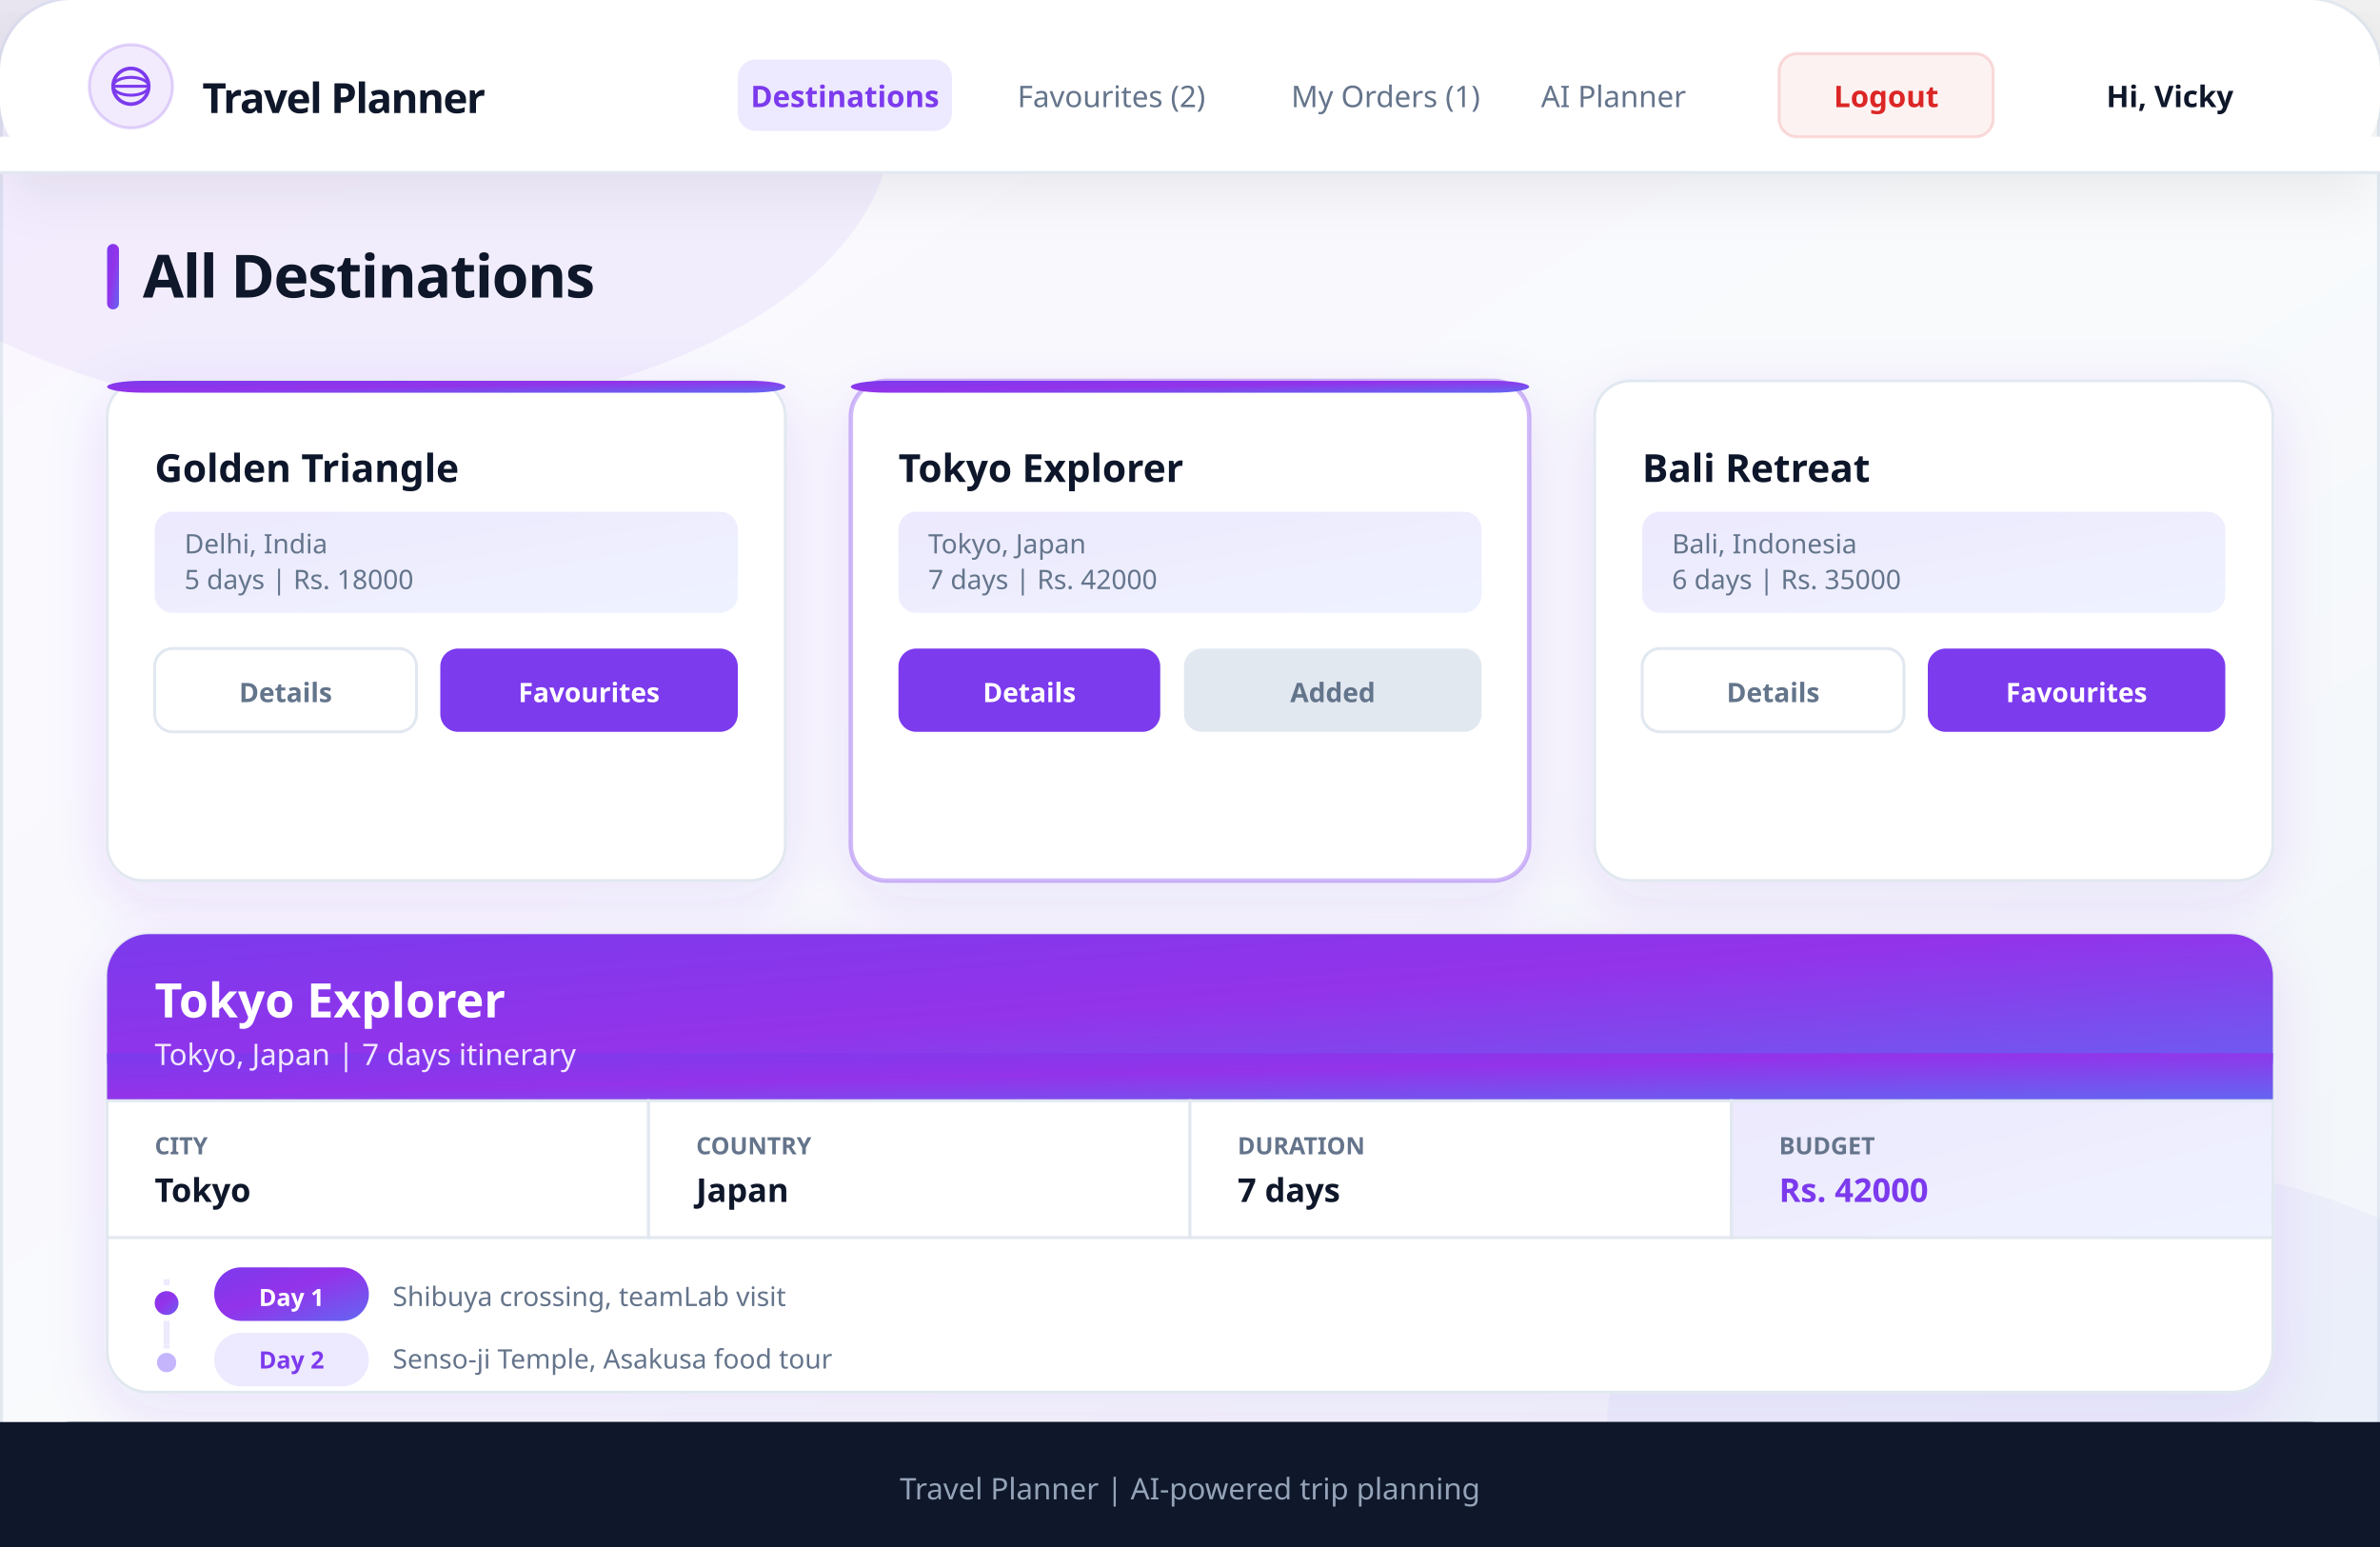
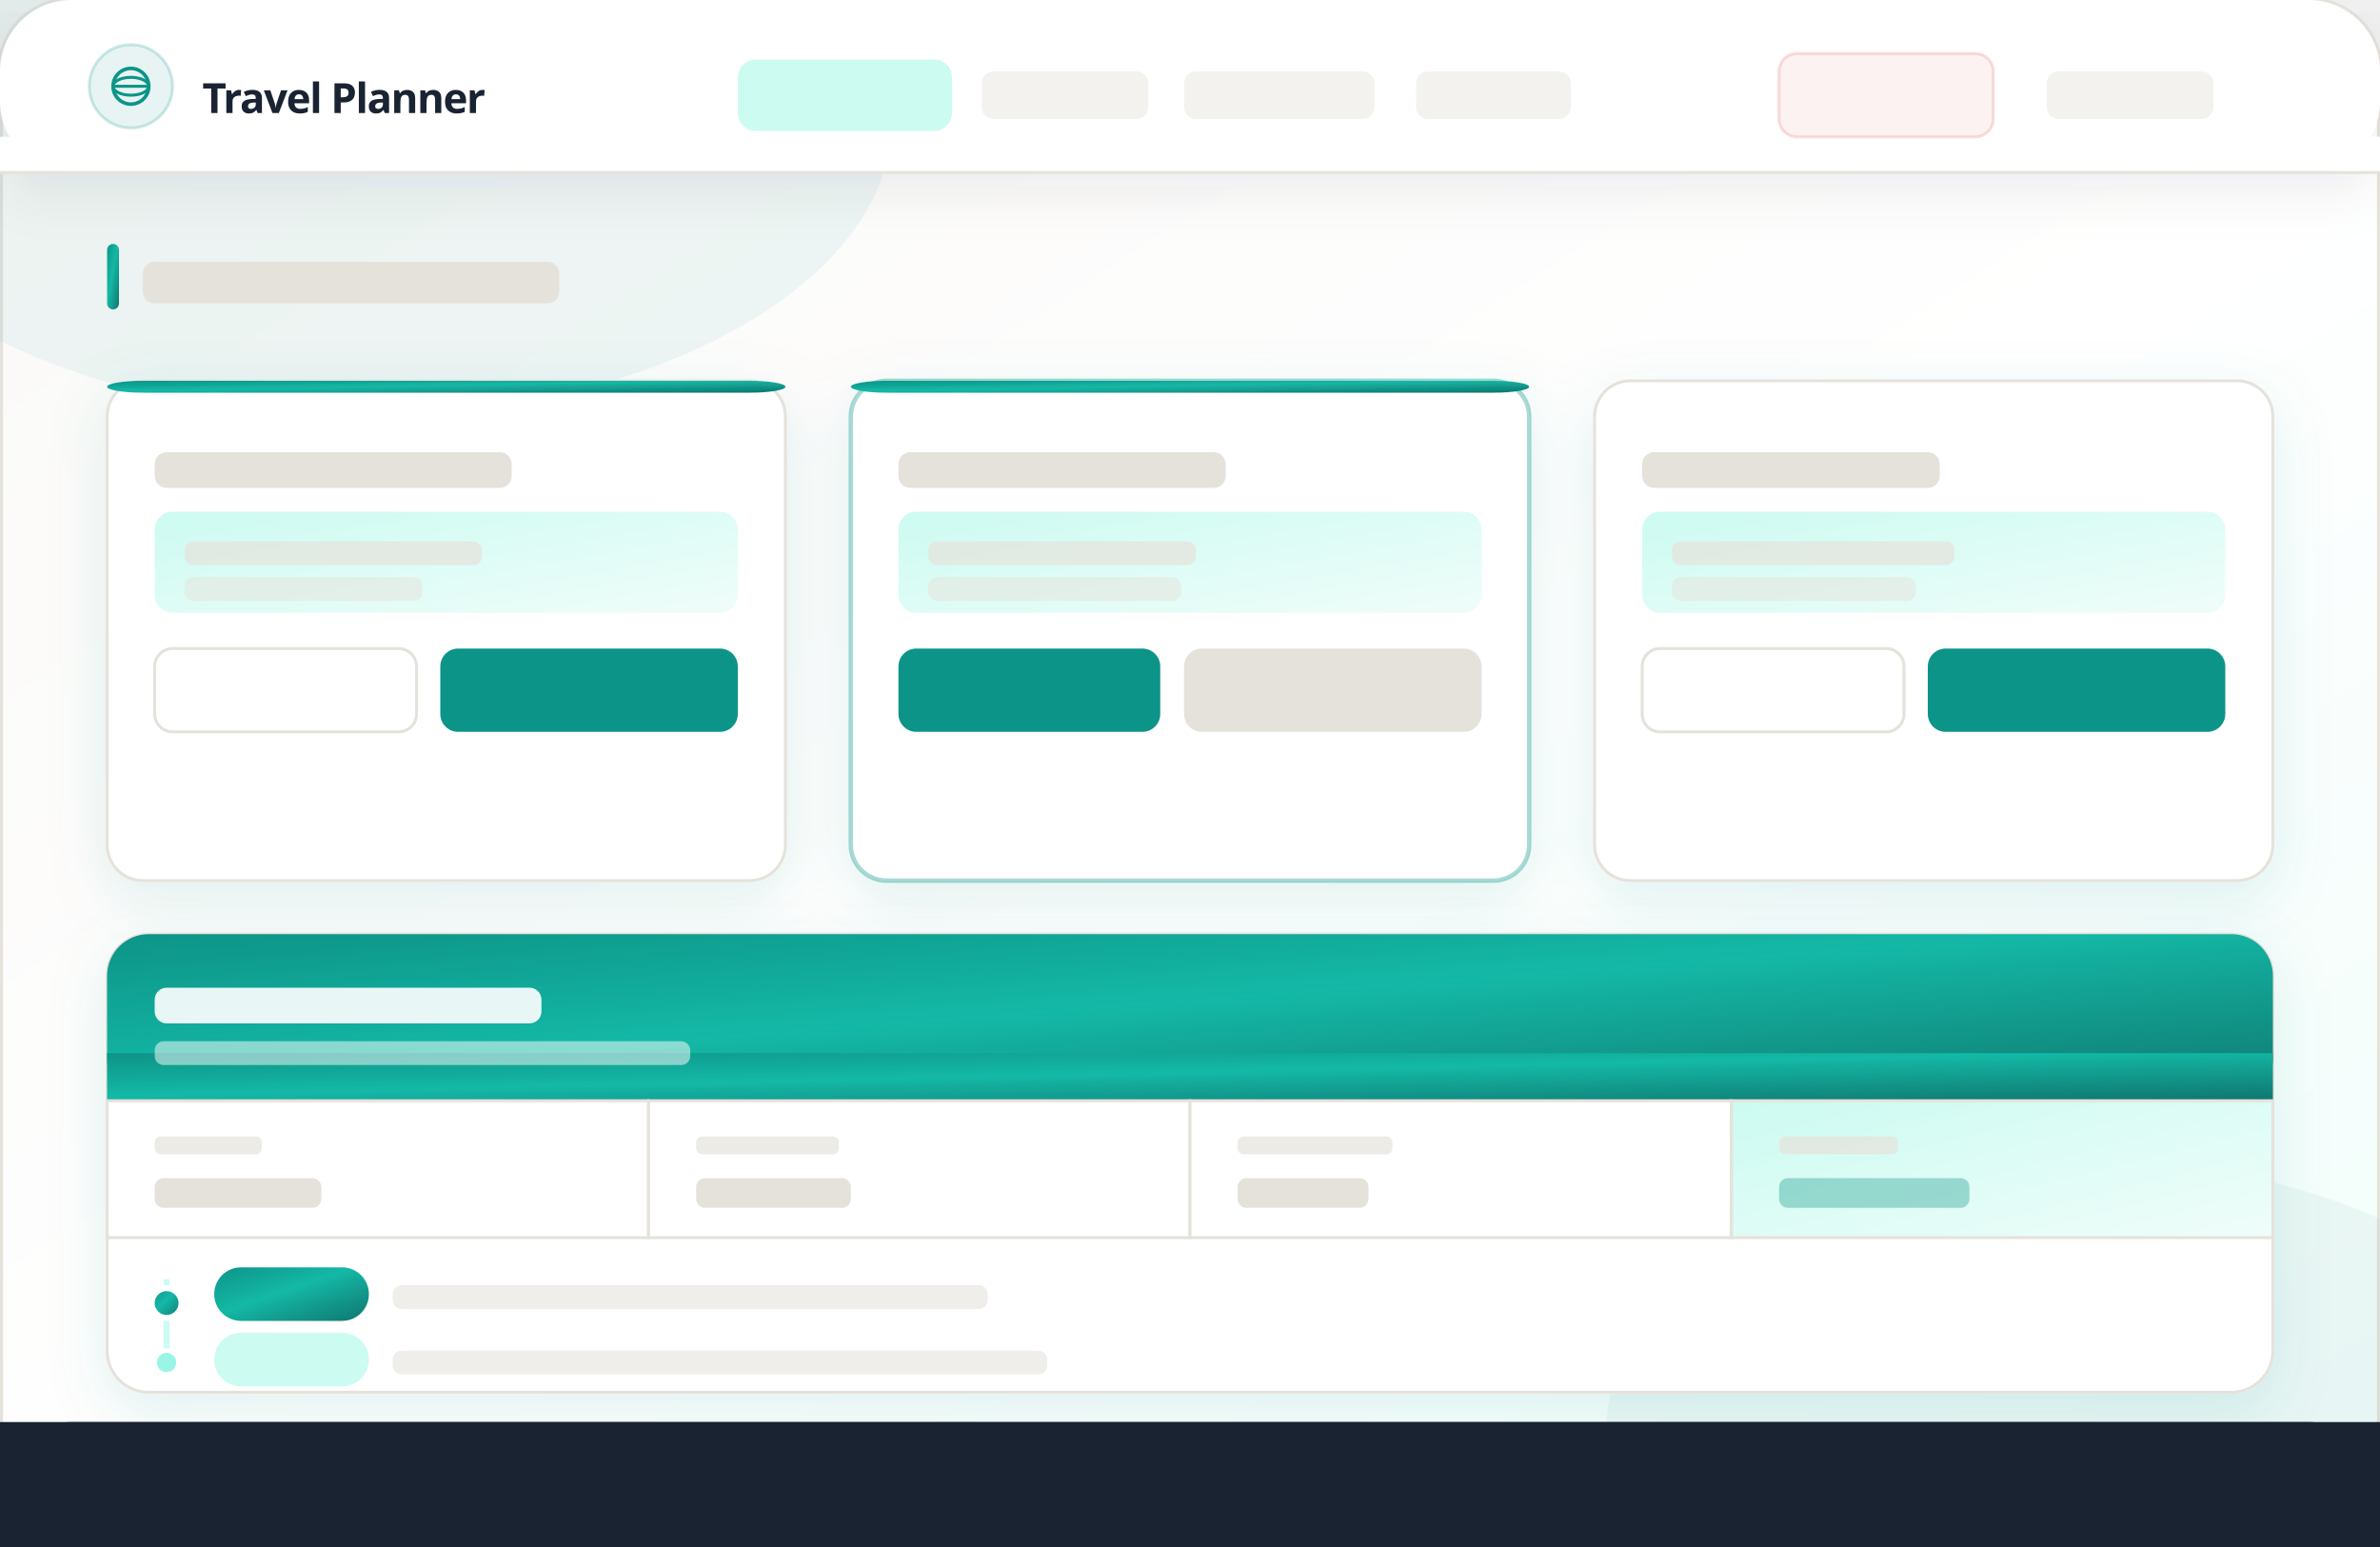
- <svg xmlns="http://www.w3.org/2000/svg" viewBox="0 0 800 520" width="800" height="520" role="img" aria-label="Travel Planner app preview with destinations and AI itinerary">
+ <svg xmlns="http://www.w3.org/2000/svg" viewBox="0 0 800 520" width="800" height="520" role="img" aria-label="Travel Planner app preview">
  <defs>
    <linearGradient id="tp-page" x1="0%" y1="0%" x2="100%" y2="100%">
-       <stop offset="0%" style="stop-color:#faf8ff" />
-       <stop offset="55%" style="stop-color:#f8fafc" />
-       <stop offset="100%" style="stop-color:#f1f5f9" />
+       <stop offset="0%" style="stop-color:#faf9f7" />
+       <stop offset="55%" style="stop-color:#ffffff" />
+       <stop offset="100%" style="stop-color:#f0fdfa" />
    </linearGradient>
    <linearGradient id="tp-accent" x1="0%" y1="0%" x2="100%" y2="100%">
-       <stop offset="0%" style="stop-color:#7c3aed" />
-       <stop offset="45%" style="stop-color:#9333ea" />
-       <stop offset="100%" style="stop-color:#6366f1" />
+       <stop offset="0%" style="stop-color:#0d9488" />
+       <stop offset="45%" style="stop-color:#14b8a6" />
+       <stop offset="100%" style="stop-color:#0f766e" />
    </linearGradient>
    <linearGradient id="tp-soft" x1="0%" y1="0%" x2="100%" y2="100%">
-       <stop offset="0%" style="stop-color:#ede9fe" />
-       <stop offset="100%" style="stop-color:#eef2ff" />
+       <stop offset="0%" style="stop-color:#ccfbf1" />
+       <stop offset="100%" style="stop-color:#f0fdfa" />
    </linearGradient>
    <filter id="tp-sh" x="-12%" y="-12%" width="124%" height="124%">
-       <feDropShadow dx="0" dy="6" stdDeviation="10" flood-color="#7c3aed" flood-opacity="0.12" />
+       <feDropShadow dx="0" dy="6" stdDeviation="10" flood-color="#0d9488" flood-opacity="0.12" />
    </filter>
    <filter id="tp-nav" x="-5%" y="-20%" width="110%" height="160%">
-       <feDropShadow dx="0" dy="4" stdDeviation="10" flood-color="#0f172a" flood-opacity="0.08" />
+       <feDropShadow dx="0" dy="4" stdDeviation="10" flood-color="#1a2332" flood-opacity="0.08" />
    </filter>
  </defs>
  <rect width="800" height="520" rx="24" fill="url(#tp-page)" />
-   <rect width="800" height="520" rx="24" fill="none" stroke="#e2e8f0" stroke-width="2" />
-   <ellipse cx="120" cy="40" rx="180" ry="100" fill="rgba(124,58,237,0.06)" />
-   <ellipse cx="700" cy="480" rx="160" ry="90" fill="rgba(99,102,241,0.05)" />
+   <rect width="800" height="520" rx="24" fill="none" stroke="#e5e2dc" stroke-width="2" />
+   <ellipse cx="120" cy="40" rx="180" ry="100" fill="rgba(13,148,136,0.06)" />
+   <ellipse cx="700" cy="480" rx="160" ry="90" fill="rgba(15,118,110,0.05)" />
  <g filter="url(#tp-nav)">
    <rect x="0" y="0" width="800" height="58" rx="24" fill="#ffffff" />
    <rect x="0" y="46" width="800" height="12" fill="#ffffff" />
-     <line x1="0" y1="58" x2="800" y2="58" stroke="#e2e8f0" stroke-width="1" />
+     <line x1="0" y1="58" x2="800" y2="58" stroke="#e5e2dc" stroke-width="1" />
  </g>
-   <circle cx="44" cy="29" r="14" fill="rgba(124,58,237,0.1)" stroke="rgba(124,58,237,0.2)" stroke-width="1" />
-   <circle cx="44" cy="29" r="6" fill="none" stroke="#7c3aed" stroke-width="1.2" />
-   <ellipse cx="44" cy="29" rx="6" ry="3" fill="none" stroke="#7c3aed" stroke-width="1" />
-   <line x1="38" y1="29" x2="50" y2="29" stroke="#7c3aed" stroke-width="1" />
-   <text x="68" y="38" font-family="system-ui,sans-serif" font-size="14" font-weight="700" fill="#0f172a" letter-spacing="-0.03em">Travel Planner</text>
-   <rect x="248" y="20" width="72" height="24" rx="6" fill="#ede9fe" />
-   <text x="284" y="36" text-anchor="middle" font-family="system-ui,sans-serif" font-size="10" font-weight="600" fill="#7c3aed">Destinations</text>
-   <text x="342" y="36" font-family="system-ui,sans-serif" font-size="10" font-weight="500" fill="#64748b">Favourites (2)</text>
-   <text x="434" y="36" font-family="system-ui,sans-serif" font-size="10" font-weight="500" fill="#64748b">My Orders (1)</text>
-   <text x="518" y="36" font-family="system-ui,sans-serif" font-size="10" font-weight="500" fill="#64748b">AI Planner</text>
+   <circle cx="44" cy="29" r="14" fill="rgba(13,148,136,0.1)" stroke="rgba(13,148,136,0.2)" stroke-width="1" />
+   <circle cx="44" cy="29" r="6" fill="none" stroke="#0d9488" stroke-width="1.2" />
+   <ellipse cx="44" cy="29" rx="6" ry="3" fill="none" stroke="#0d9488" stroke-width="1" />
+   <line x1="38" y1="29" x2="50" y2="29" stroke="#0d9488" stroke-width="1" />
+   <text x="68" y="38" font-family="system-ui,sans-serif" font-size="14" font-weight="700" fill="#1a2332" letter-spacing="-0.03em">Travel Planner</text>
+   <rect x="248" y="20" width="72" height="24" rx="6" fill="#ccfbf1" />
+   <rect x="330" y="24" width="56" height="16" rx="4" fill="#f3f2ef" />
+   <rect x="398" y="24" width="64" height="16" rx="4" fill="#f3f2ef" />
+   <rect x="476" y="24" width="52" height="16" rx="4" fill="#f3f2ef" />
  <rect x="598" y="18" width="72" height="28" rx="6" fill="rgba(220,38,38,0.06)" stroke="rgba(220,38,38,0.15)" stroke-width="1" />
-   <text x="634" y="36" text-anchor="middle" font-family="system-ui,sans-serif" font-size="10" font-weight="600" fill="#dc2626">Logout</text>
-   <text x="708" y="36" font-family="system-ui,sans-serif" font-size="10" font-weight="600" fill="#0f172a">Hi, Vicky</text>
+   <rect x="688" y="24" width="56" height="16" rx="4" fill="#f3f2ef" />
  <rect x="36" y="82" width="4" height="22" rx="2" fill="url(#tp-accent)" />
-   <text x="48" y="100" font-family="system-ui,sans-serif" font-size="20" font-weight="700" fill="#0f172a" letter-spacing="-0.02em">All Destinations</text>
+   <rect x="48" y="88" width="140" height="14" rx="4" fill="#e5e2dc" />
  <line x1="36" y1="112" x2="764" y2="112" stroke="url(#tp-accent)" stroke-width="2" opacity="0.35" />
  <g filter="url(#tp-sh)">
-     <rect x="36" y="128" width="228" height="168" rx="12" fill="#ffffff" stroke="#e2e8f0" stroke-width="1" />
+     <rect x="36" y="128" width="228" height="168" rx="12" fill="#ffffff" stroke="#e5e2dc" stroke-width="1" />
    <rect x="36" y="128" width="228" height="4" rx="12" fill="url(#tp-accent)" />
-     <text x="52" y="162" font-family="system-ui,sans-serif" font-size="13" font-weight="700" fill="#0f172a">Golden Triangle</text>
+     <rect x="52" y="152" width="120" height="12" rx="4" fill="#e5e2dc" />
    <rect x="52" y="172" width="196" height="34" rx="6" fill="url(#tp-soft)" />
-     <text x="62" y="186" font-family="system-ui,sans-serif" font-size="9" fill="#64748b">Delhi, India</text>
-     <text x="62" y="198" font-family="system-ui,sans-serif" font-size="9" fill="#64748b">5 days | Rs. 18000</text>
-     <rect x="52" y="218" width="88" height="28" rx="6" fill="transparent" stroke="#e2e8f0" stroke-width="1" />
-     <text x="96" y="236" text-anchor="middle" font-family="system-ui,sans-serif" font-size="9" font-weight="600" fill="#64748b">Details</text>
-     <rect x="148" y="218" width="100" height="28" rx="6" fill="#7c3aed" />
-     <text x="198" y="236" text-anchor="middle" font-family="system-ui,sans-serif" font-size="9" font-weight="700" fill="#ffffff">Favourites</text>
-     <rect x="286" y="128" width="228" height="168" rx="12" fill="#ffffff" stroke="rgba(124,58,237,0.35)" stroke-width="1.5" />
+     <rect x="62" y="182" width="100" height="8" rx="3" fill="#e5e2dc" opacity="0.7" />
+     <rect x="62" y="194" width="80" height="8" rx="3" fill="#e5e2dc" opacity="0.5" />
+     <rect x="52" y="218" width="88" height="28" rx="6" fill="transparent" stroke="#e5e2dc" stroke-width="1" />
+     <rect x="148" y="218" width="100" height="28" rx="6" fill="#0d9488" />
+     <rect x="286" y="128" width="228" height="168" rx="12" fill="#ffffff" stroke="rgba(13,148,136,0.35)" stroke-width="1.5" />
    <rect x="286" y="128" width="228" height="4" rx="12" fill="url(#tp-accent)" />
-     <text x="302" y="162" font-family="system-ui,sans-serif" font-size="13" font-weight="700" fill="#0f172a">Tokyo Explorer</text>
+     <rect x="302" y="152" width="110" height="12" rx="4" fill="#e5e2dc" />
    <rect x="302" y="172" width="196" height="34" rx="6" fill="url(#tp-soft)" />
-     <text x="312" y="186" font-family="system-ui,sans-serif" font-size="9" fill="#64748b">Tokyo, Japan</text>
-     <text x="312" y="198" font-family="system-ui,sans-serif" font-size="9" fill="#64748b">7 days | Rs. 42000</text>
-     <rect x="302" y="218" width="88" height="28" rx="6" fill="#7c3aed" />
-     <text x="346" y="236" text-anchor="middle" font-family="system-ui,sans-serif" font-size="9" font-weight="700" fill="#ffffff">Details</text>
-     <rect x="398" y="218" width="100" height="28" rx="6" fill="#e2e8f0" />
-     <text x="448" y="236" text-anchor="middle" font-family="system-ui,sans-serif" font-size="9" font-weight="600" fill="#64748b">Added</text>
-     <rect x="536" y="128" width="228" height="168" rx="12" fill="#ffffff" stroke="#e2e8f0" stroke-width="1" />
-     <rect x="536" y="128" width="228" height="4" rx="12" fill="url(#tp-accent)" opacity="0" />
-     <text x="552" y="162" font-family="system-ui,sans-serif" font-size="13" font-weight="700" fill="#0f172a">Bali Retreat</text>
+     <rect x="312" y="182" width="90" height="8" rx="3" fill="#e5e2dc" opacity="0.7" />
+     <rect x="312" y="194" width="85" height="8" rx="3" fill="#e5e2dc" opacity="0.5" />
+     <rect x="302" y="218" width="88" height="28" rx="6" fill="#0d9488" />
+     <rect x="398" y="218" width="100" height="28" rx="6" fill="#e5e2dc" />
+     <rect x="536" y="128" width="228" height="168" rx="12" fill="#ffffff" stroke="#e5e2dc" stroke-width="1" />
+     <rect x="552" y="152" width="100" height="12" rx="4" fill="#e5e2dc" />
    <rect x="552" y="172" width="196" height="34" rx="6" fill="url(#tp-soft)" />
-     <text x="562" y="186" font-family="system-ui,sans-serif" font-size="9" fill="#64748b">Bali, Indonesia</text>
-     <text x="562" y="198" font-family="system-ui,sans-serif" font-size="9" fill="#64748b">6 days | Rs. 35000</text>
-     <rect x="552" y="218" width="88" height="28" rx="6" fill="transparent" stroke="#e2e8f0" stroke-width="1" />
-     <text x="596" y="236" text-anchor="middle" font-family="system-ui,sans-serif" font-size="9" font-weight="600" fill="#64748b">Details</text>
-     <rect x="648" y="218" width="100" height="28" rx="6" fill="#7c3aed" />
-     <text x="698" y="236" text-anchor="middle" font-family="system-ui,sans-serif" font-size="9" font-weight="700" fill="#ffffff">Favourites</text>
+     <rect x="562" y="182" width="95" height="8" rx="3" fill="#e5e2dc" opacity="0.7" />
+     <rect x="562" y="194" width="82" height="8" rx="3" fill="#e5e2dc" opacity="0.5" />
+     <rect x="552" y="218" width="88" height="28" rx="6" fill="transparent" stroke="#e5e2dc" stroke-width="1" />
+     <rect x="648" y="218" width="100" height="28" rx="6" fill="#0d9488" />
  </g>
-   <rect x="36" y="314" width="728" height="154" rx="14" fill="#ffffff" stroke="#e2e8f0" stroke-width="1" filter="url(#tp-sh)" />
+   <rect x="36" y="314" width="728" height="154" rx="14" fill="#ffffff" stroke="#e5e2dc" stroke-width="1" filter="url(#tp-sh)" />
  <rect x="36" y="314" width="728" height="56" rx="14" fill="url(#tp-accent)" />
  <rect x="36" y="354" width="728" height="16" fill="url(#tp-accent)" />
-   <text x="52" y="342" font-family="system-ui,sans-serif" font-size="16" font-weight="700" fill="#ffffff">Tokyo Explorer</text>
-   <text x="52" y="358" font-family="system-ui,sans-serif" font-size="10" font-weight="500" fill="rgba(255,255,255,0.88)">Tokyo, Japan | 7 days itinerary</text>
-   <rect x="36" y="370" width="182" height="46" fill="#ffffff" stroke="#e2e8f0" stroke-width="1" />
-   <rect x="218" y="370" width="182" height="46" fill="#ffffff" stroke="#e2e8f0" stroke-width="1" />
-   <rect x="400" y="370" width="182" height="46" fill="#ffffff" stroke="#e2e8f0" stroke-width="1" />
-   <rect x="582" y="370" width="182" height="46" fill="url(#tp-soft)" stroke="#e2e8f0" stroke-width="1" />
-   <text x="52" y="388" font-family="system-ui,sans-serif" font-size="8" font-weight="700" fill="#64748b">CITY</text>
-   <text x="52" y="404" font-family="system-ui,sans-serif" font-size="11" font-weight="600" fill="#0f172a">Tokyo</text>
-   <text x="234" y="388" font-family="system-ui,sans-serif" font-size="8" font-weight="700" fill="#64748b">COUNTRY</text>
-   <text x="234" y="404" font-family="system-ui,sans-serif" font-size="11" font-weight="600" fill="#0f172a">Japan</text>
-   <text x="416" y="388" font-family="system-ui,sans-serif" font-size="8" font-weight="700" fill="#64748b">DURATION</text>
-   <text x="416" y="404" font-family="system-ui,sans-serif" font-size="11" font-weight="600" fill="#0f172a">7 days</text>
-   <text x="598" y="388" font-family="system-ui,sans-serif" font-size="8" font-weight="700" fill="#64748b">BUDGET</text>
-   <text x="598" y="404" font-family="system-ui,sans-serif" font-size="11" font-weight="700" fill="#7c3aed">Rs. 42000</text>
-   <line x1="56" y1="430" x2="56" y2="452" stroke="#ede9fe" stroke-width="2" />
+   <rect x="52" y="332" width="130" height="12" rx="4" fill="rgba(255,255,255,0.9)" />
+   <rect x="52" y="350" width="180" height="8" rx="3" fill="rgba(255,255,255,0.5)" />
+   <rect x="36" y="370" width="182" height="46" fill="#ffffff" stroke="#e5e2dc" stroke-width="1" />
+   <rect x="218" y="370" width="182" height="46" fill="#ffffff" stroke="#e5e2dc" stroke-width="1" />
+   <rect x="400" y="370" width="182" height="46" fill="#ffffff" stroke="#e5e2dc" stroke-width="1" />
+   <rect x="582" y="370" width="182" height="46" fill="url(#tp-soft)" stroke="#e5e2dc" stroke-width="1" />
+   <rect x="52" y="382" width="36" height="6" rx="2" fill="#e5e2dc" opacity="0.7" />
+   <rect x="52" y="396" width="56" height="10" rx="3" fill="#e5e2dc" />
+   <rect x="234" y="382" width="48" height="6" rx="2" fill="#e5e2dc" opacity="0.7" />
+   <rect x="234" y="396" width="52" height="10" rx="3" fill="#e5e2dc" />
+   <rect x="416" y="382" width="52" height="6" rx="2" fill="#e5e2dc" opacity="0.7" />
+   <rect x="416" y="396" width="44" height="10" rx="3" fill="#e5e2dc" />
+   <rect x="598" y="382" width="40" height="6" rx="2" fill="#e5e2dc" opacity="0.7" />
+   <rect x="598" y="396" width="64" height="10" rx="3" fill="#0d9488" opacity="0.35" />
+   <line x1="56" y1="430" x2="56" y2="452" stroke="#ccfbf1" stroke-width="2" />
  <circle cx="56" cy="438" r="5" fill="url(#tp-accent)" stroke="#ffffff" stroke-width="2" />
  <rect x="72" y="426" width="52" height="18" rx="9" fill="url(#tp-accent)" />
-   <text x="98" y="439" text-anchor="middle" font-family="system-ui,sans-serif" font-size="8" font-weight="700" fill="#ffffff">Day 1</text>
-   <text x="132" y="439" font-family="system-ui,sans-serif" font-size="9" fill="#64748b">Shibuya crossing, teamLab visit</text>
-   <line x1="56" y1="452" x2="56" y2="462" stroke="#ede9fe" stroke-width="2" />
-   <circle cx="56" cy="458" r="4" fill="#c4b5fd" stroke="#ffffff" stroke-width="1.5" />
-   <rect x="72" y="448" width="52" height="18" rx="9" fill="#ede9fe" />
-   <text x="98" y="460" text-anchor="middle" font-family="system-ui,sans-serif" font-size="8" font-weight="700" fill="#7c3aed">Day 2</text>
-   <text x="132" y="460" font-family="system-ui,sans-serif" font-size="9" fill="#64748b">Senso-ji Temple, Asakusa food tour</text>
-   <rect x="0" y="478" width="800" height="42" rx="0" fill="#0f172a" />
-   <rect x="0" y="478" width="800" height="42" rx="24" fill="#0f172a" />
-   <text x="400" y="504" text-anchor="middle" font-family="system-ui,sans-serif" font-size="10" fill="#94a3b8">Travel Planner | AI-powered trip planning</text>
+   <rect x="132" y="432" width="200" height="8" rx="3" fill="#e5e2dc" opacity="0.6" />
+   <line x1="56" y1="452" x2="56" y2="462" stroke="#ccfbf1" stroke-width="2" />
+   <circle cx="56" cy="458" r="4" fill="#99f6e4" stroke="#ffffff" stroke-width="1.5" />
+   <rect x="72" y="448" width="52" height="18" rx="9" fill="#ccfbf1" />
+   <rect x="132" y="454" width="220" height="8" rx="3" fill="#e5e2dc" opacity="0.6" />
+   <rect x="0" y="478" width="800" height="42" rx="0" fill="#1a2332" />
+   <rect x="0" y="478" width="800" height="42" rx="24" fill="#1a2332" />
</svg>
